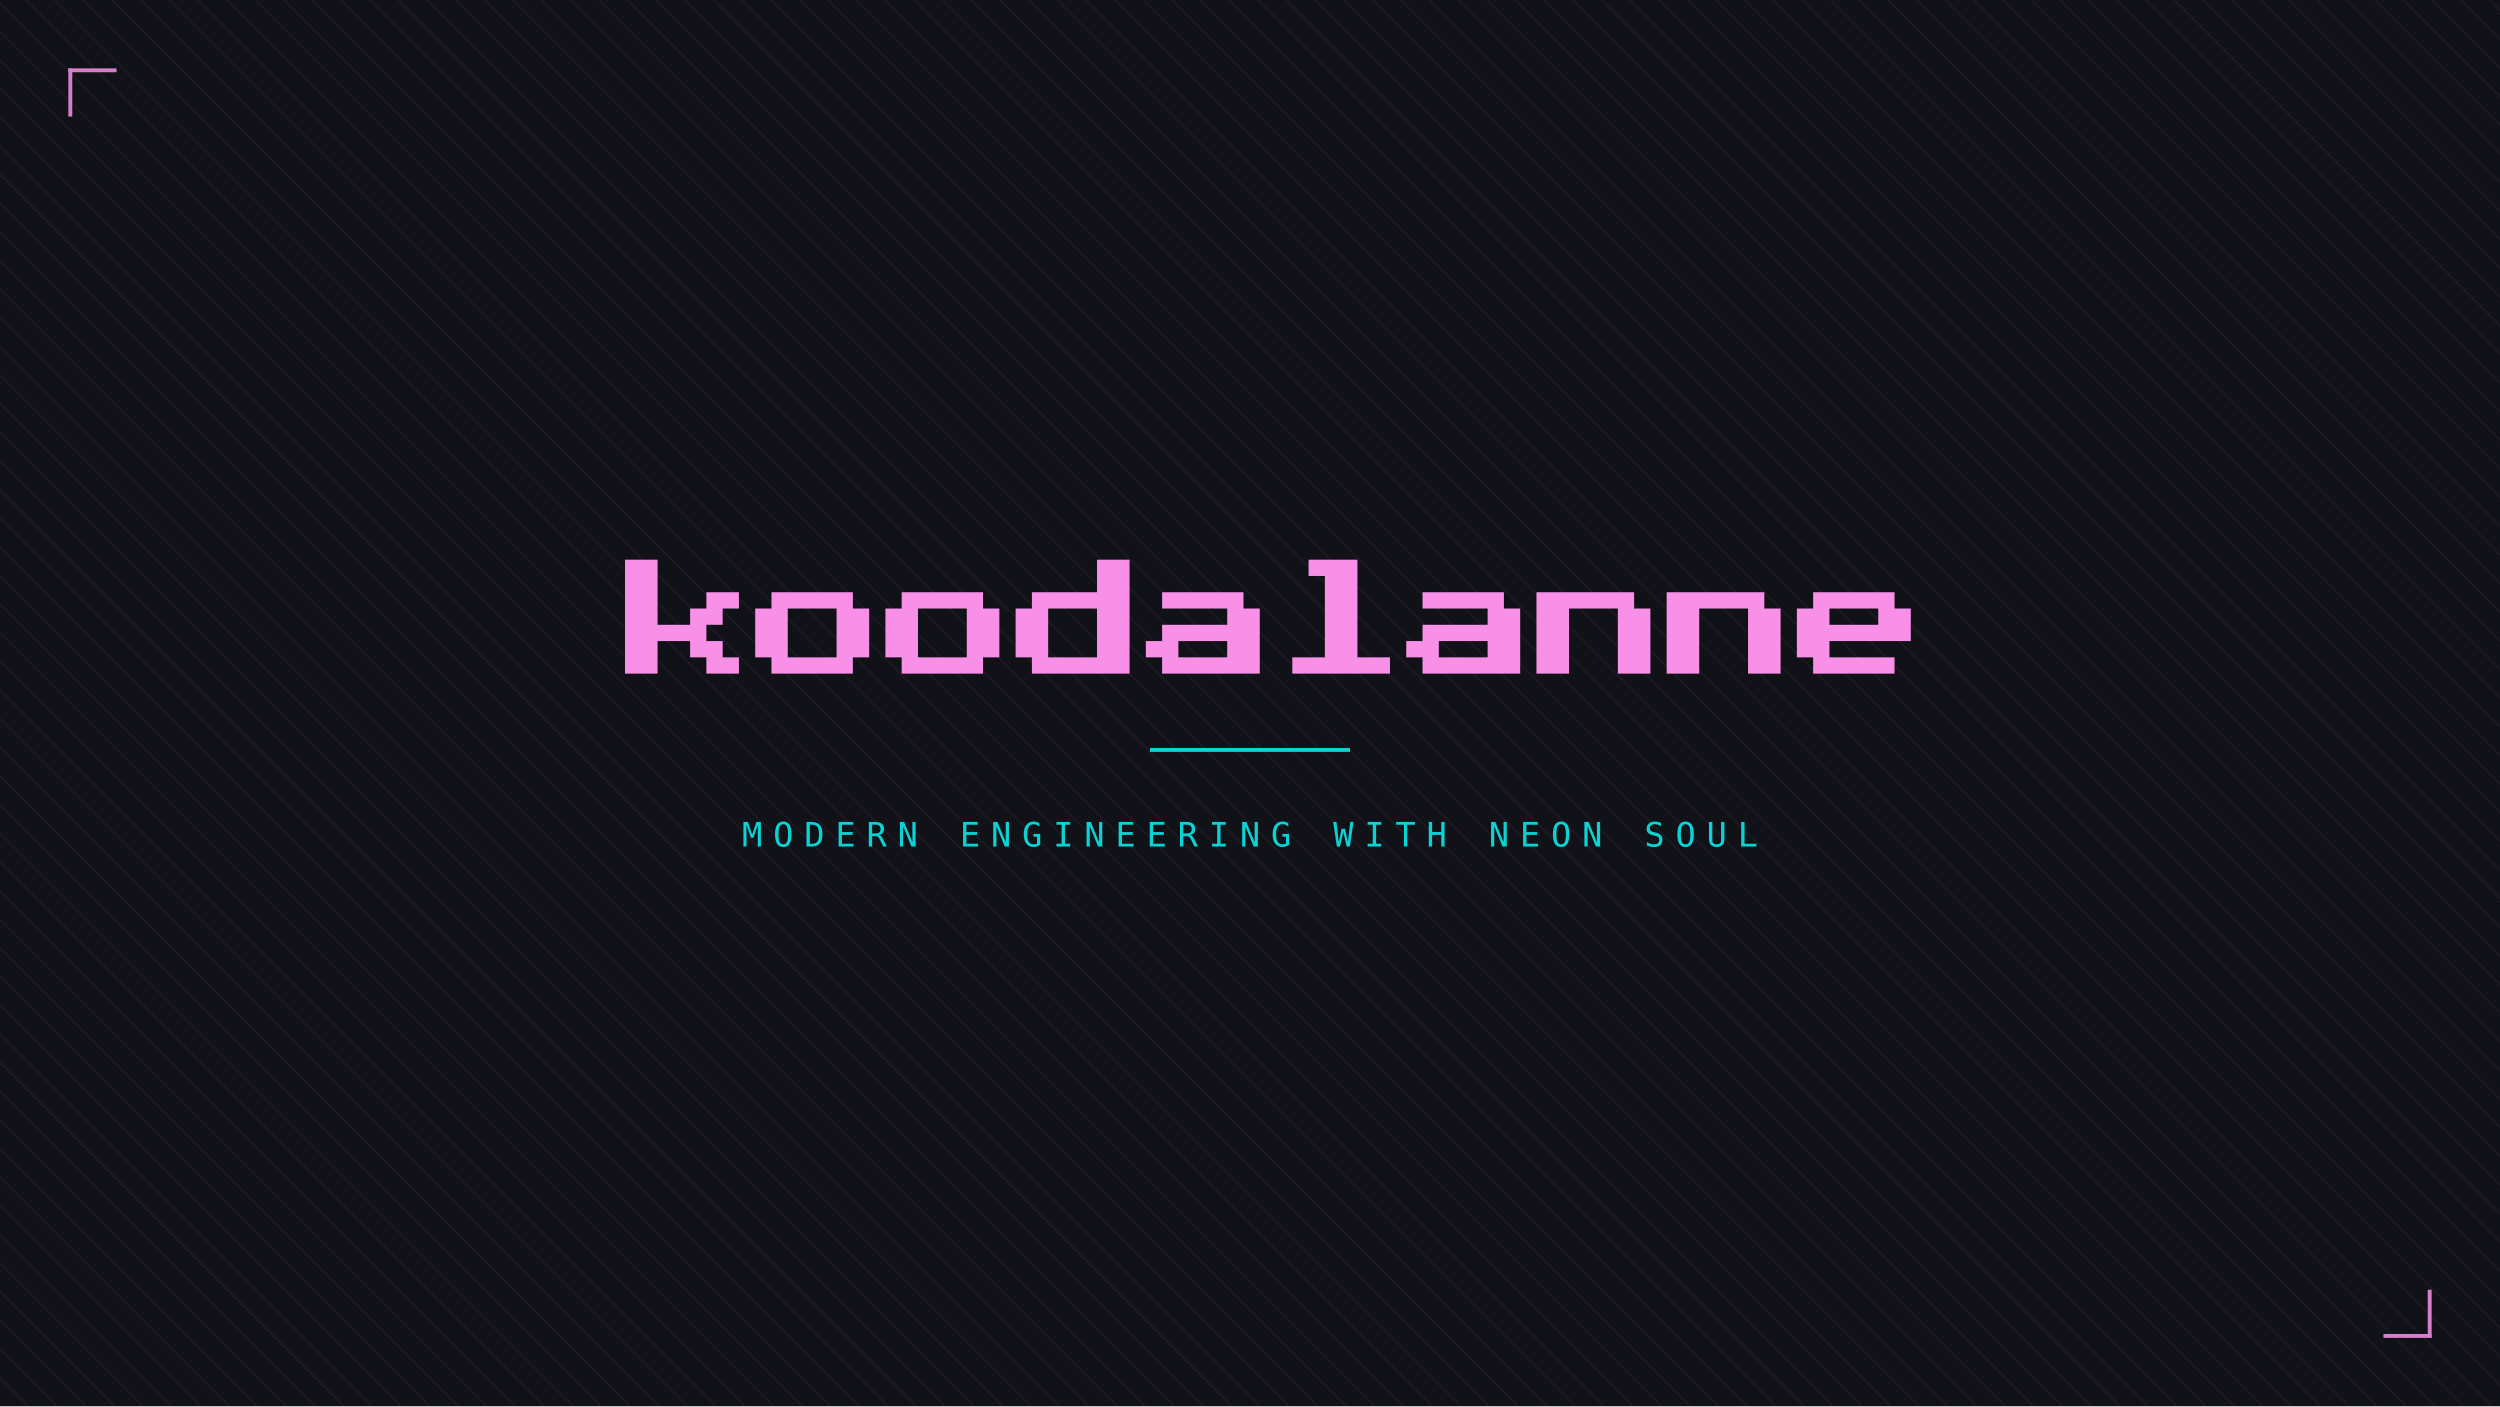
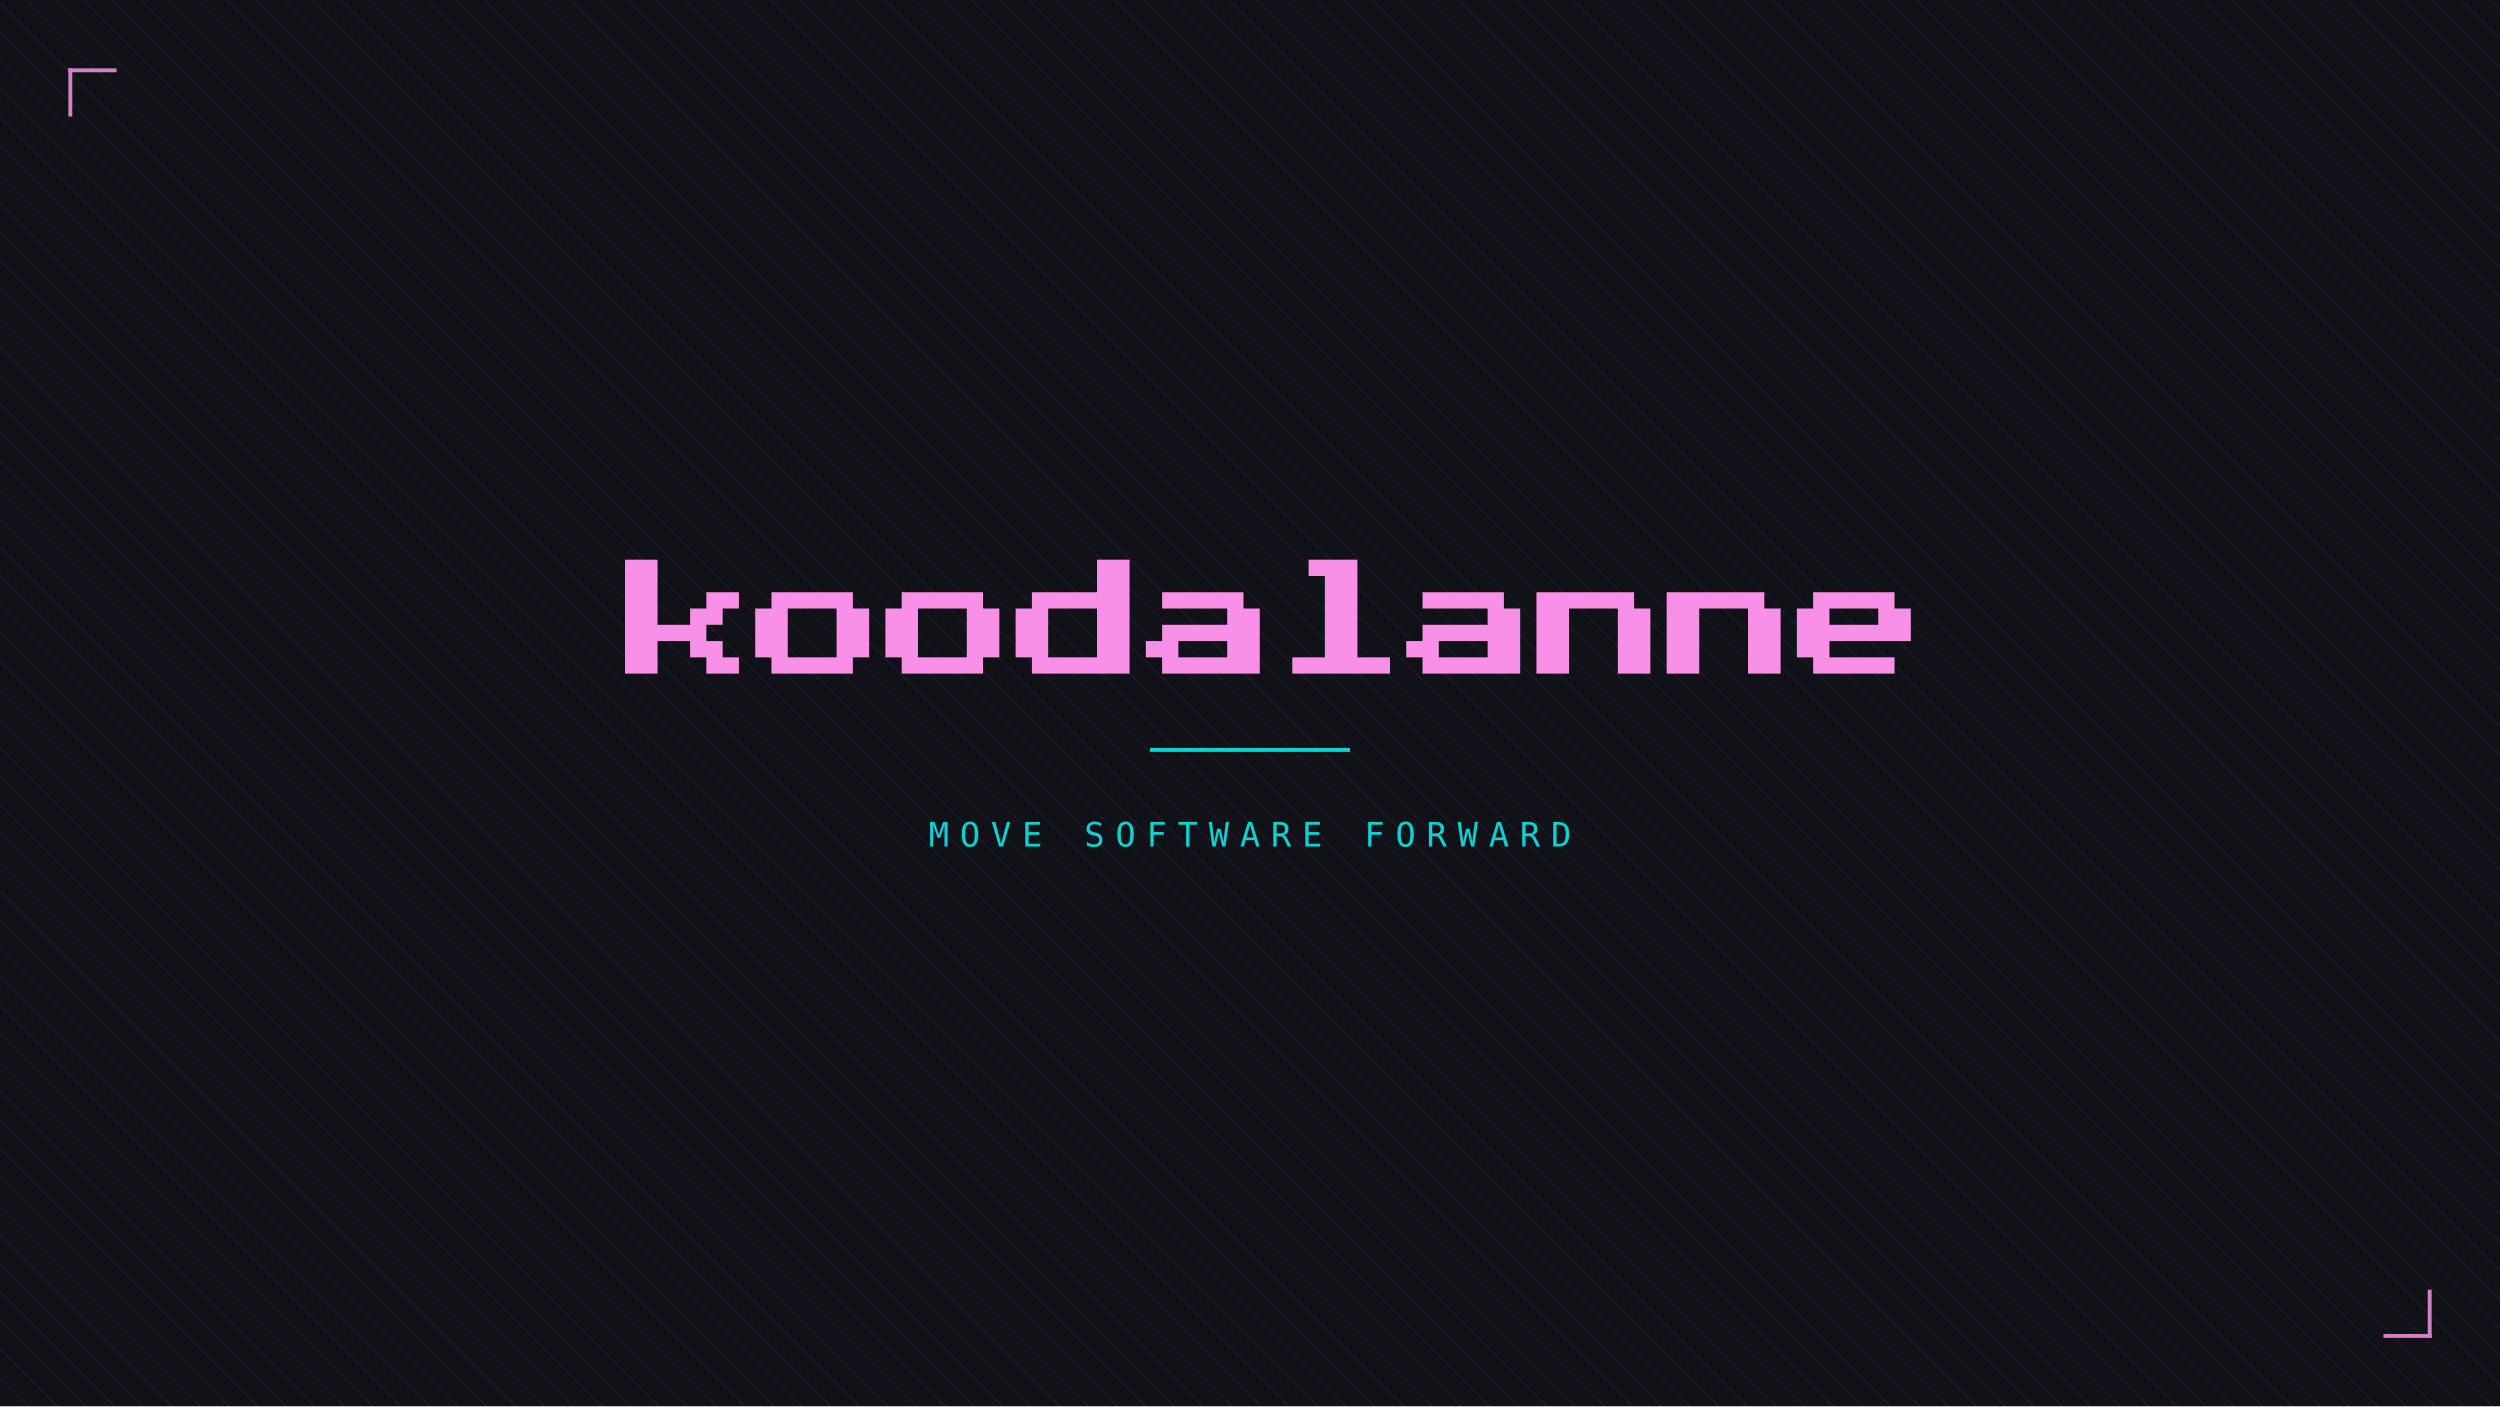
<svg xmlns="http://www.w3.org/2000/svg" viewBox="0 0 1920 1080" width="1920" height="1080" role="img" aria-label="koodalanne wallpaper — diagonal + slogan">
  <rect width="1920" height="1080" fill="#111218" />
  <g stroke="#f890e7" stroke-width="1" opacity="0.07">
    <line x1="-1080" y1="0" x2="0" y2="1080" />
    <line x1="-1058" y1="0" x2="22" y2="1080" />
    <line x1="-1036" y1="0" x2="44" y2="1080" />
    <line x1="-1014" y1="0" x2="66" y2="1080" />
    <line x1="-992" y1="0" x2="88" y2="1080" />
    <line x1="-970" y1="0" x2="110" y2="1080" />
    <line x1="-948" y1="0" x2="132" y2="1080" />
    <line x1="-926" y1="0" x2="154" y2="1080" />
    <line x1="-904" y1="0" x2="176" y2="1080" />
    <line x1="-882" y1="0" x2="198" y2="1080" />
    <line x1="-860" y1="0" x2="220" y2="1080" />
    <line x1="-838" y1="0" x2="242" y2="1080" />
    <line x1="-816" y1="0" x2="264" y2="1080" />
    <line x1="-794" y1="0" x2="286" y2="1080" />
    <line x1="-772" y1="0" x2="308" y2="1080" />
    <line x1="-750" y1="0" x2="330" y2="1080" />
    <line x1="-728" y1="0" x2="352" y2="1080" />
    <line x1="-706" y1="0" x2="374" y2="1080" />
    <line x1="-684" y1="0" x2="396" y2="1080" />
    <line x1="-662" y1="0" x2="418" y2="1080" />
    <line x1="-640" y1="0" x2="440" y2="1080" />
    <line x1="-618" y1="0" x2="462" y2="1080" />
    <line x1="-596" y1="0" x2="484" y2="1080" />
    <line x1="-574" y1="0" x2="506" y2="1080" />
    <line x1="-552" y1="0" x2="528" y2="1080" />
    <line x1="-530" y1="0" x2="550" y2="1080" />
    <line x1="-508" y1="0" x2="572" y2="1080" />
    <line x1="-486" y1="0" x2="594" y2="1080" />
    <line x1="-464" y1="0" x2="616" y2="1080" />
    <line x1="-442" y1="0" x2="638" y2="1080" />
    <line x1="-420" y1="0" x2="660" y2="1080" />
    <line x1="-398" y1="0" x2="682" y2="1080" />
    <line x1="-376" y1="0" x2="704" y2="1080" />
    <line x1="-354" y1="0" x2="726" y2="1080" />
    <line x1="-332" y1="0" x2="748" y2="1080" />
    <line x1="-310" y1="0" x2="770" y2="1080" />
    <line x1="-288" y1="0" x2="792" y2="1080" />
    <line x1="-266" y1="0" x2="814" y2="1080" />
    <line x1="-244" y1="0" x2="836" y2="1080" />
    <line x1="-222" y1="0" x2="858" y2="1080" />
    <line x1="-200" y1="0" x2="880" y2="1080" />
    <line x1="-178" y1="0" x2="902" y2="1080" />
    <line x1="-156" y1="0" x2="924" y2="1080" />
    <line x1="-134" y1="0" x2="946" y2="1080" />
    <line x1="-112" y1="0" x2="968" y2="1080" />
    <line x1="-90" y1="0" x2="990" y2="1080" />
    <line x1="-68" y1="0" x2="1012" y2="1080" />
    <line x1="-46" y1="0" x2="1034" y2="1080" />
    <line x1="-24" y1="0" x2="1056" y2="1080" />
    <line x1="-2" y1="0" x2="1078" y2="1080" />
    <line x1="20" y1="0" x2="1100" y2="1080" />
    <line x1="42" y1="0" x2="1122" y2="1080" />
    <line x1="64" y1="0" x2="1144" y2="1080" />
    <line x1="86" y1="0" x2="1166" y2="1080" />
    <line x1="108" y1="0" x2="1188" y2="1080" />
    <line x1="130" y1="0" x2="1210" y2="1080" />
    <line x1="152" y1="0" x2="1232" y2="1080" />
    <line x1="174" y1="0" x2="1254" y2="1080" />
    <line x1="196" y1="0" x2="1276" y2="1080" />
    <line x1="218" y1="0" x2="1298" y2="1080" />
    <line x1="240" y1="0" x2="1320" y2="1080" />
    <line x1="262" y1="0" x2="1342" y2="1080" />
    <line x1="284" y1="0" x2="1364" y2="1080" />
    <line x1="306" y1="0" x2="1386" y2="1080" />
    <line x1="328" y1="0" x2="1408" y2="1080" />
    <line x1="350" y1="0" x2="1430" y2="1080" />
    <line x1="372" y1="0" x2="1452" y2="1080" />
    <line x1="394" y1="0" x2="1474" y2="1080" />
    <line x1="416" y1="0" x2="1496" y2="1080" />
    <line x1="438" y1="0" x2="1518" y2="1080" />
    <line x1="460" y1="0" x2="1540" y2="1080" />
    <line x1="482" y1="0" x2="1562" y2="1080" />
    <line x1="504" y1="0" x2="1584" y2="1080" />
    <line x1="526" y1="0" x2="1606" y2="1080" />
    <line x1="548" y1="0" x2="1628" y2="1080" />
    <line x1="570" y1="0" x2="1650" y2="1080" />
    <line x1="592" y1="0" x2="1672" y2="1080" />
    <line x1="614" y1="0" x2="1694" y2="1080" />
    <line x1="636" y1="0" x2="1716" y2="1080" />
    <line x1="658" y1="0" x2="1738" y2="1080" />
    <line x1="680" y1="0" x2="1760" y2="1080" />
    <line x1="702" y1="0" x2="1782" y2="1080" />
    <line x1="724" y1="0" x2="1804" y2="1080" />
    <line x1="746" y1="0" x2="1826" y2="1080" />
    <line x1="768" y1="0" x2="1848" y2="1080" />
    <line x1="790" y1="0" x2="1870" y2="1080" />
    <line x1="812" y1="0" x2="1892" y2="1080" />
    <line x1="834" y1="0" x2="1914" y2="1080" />
    <line x1="856" y1="0" x2="1936" y2="1080" />
    <line x1="878" y1="0" x2="1958" y2="1080" />
    <line x1="900" y1="0" x2="1980" y2="1080" />
    <line x1="922" y1="0" x2="2002" y2="1080" />
    <line x1="944" y1="0" x2="2024" y2="1080" />
    <line x1="966" y1="0" x2="2046" y2="1080" />
    <line x1="988" y1="0" x2="2068" y2="1080" />
    <line x1="1010" y1="0" x2="2090" y2="1080" />
    <line x1="1032" y1="0" x2="2112" y2="1080" />
    <line x1="1054" y1="0" x2="2134" y2="1080" />
    <line x1="1076" y1="0" x2="2156" y2="1080" />
    <line x1="1098" y1="0" x2="2178" y2="1080" />
    <line x1="1120" y1="0" x2="2200" y2="1080" />
    <line x1="1142" y1="0" x2="2222" y2="1080" />
    <line x1="1164" y1="0" x2="2244" y2="1080" />
    <line x1="1186" y1="0" x2="2266" y2="1080" />
    <line x1="1208" y1="0" x2="2288" y2="1080" />
    <line x1="1230" y1="0" x2="2310" y2="1080" />
    <line x1="1252" y1="0" x2="2332" y2="1080" />
    <line x1="1274" y1="0" x2="2354" y2="1080" />
    <line x1="1296" y1="0" x2="2376" y2="1080" />
    <line x1="1318" y1="0" x2="2398" y2="1080" />
    <line x1="1340" y1="0" x2="2420" y2="1080" />
    <line x1="1362" y1="0" x2="2442" y2="1080" />
    <line x1="1384" y1="0" x2="2464" y2="1080" />
    <line x1="1406" y1="0" x2="2486" y2="1080" />
    <line x1="1428" y1="0" x2="2508" y2="1080" />
    <line x1="1450" y1="0" x2="2530" y2="1080" />
    <line x1="1472" y1="0" x2="2552" y2="1080" />
    <line x1="1494" y1="0" x2="2574" y2="1080" />
    <line x1="1516" y1="0" x2="2596" y2="1080" />
    <line x1="1538" y1="0" x2="2618" y2="1080" />
    <line x1="1560" y1="0" x2="2640" y2="1080" />
    <line x1="1582" y1="0" x2="2662" y2="1080" />
    <line x1="1604" y1="0" x2="2684" y2="1080" />
    <line x1="1626" y1="0" x2="2706" y2="1080" />
    <line x1="1648" y1="0" x2="2728" y2="1080" />
    <line x1="1670" y1="0" x2="2750" y2="1080" />
    <line x1="1692" y1="0" x2="2772" y2="1080" />
    <line x1="1714" y1="0" x2="2794" y2="1080" />
    <line x1="1736" y1="0" x2="2816" y2="1080" />
    <line x1="1758" y1="0" x2="2838" y2="1080" />
    <line x1="1780" y1="0" x2="2860" y2="1080" />
    <line x1="1802" y1="0" x2="2882" y2="1080" />
    <line x1="1824" y1="0" x2="2904" y2="1080" />
    <line x1="1846" y1="0" x2="2926" y2="1080" />
    <line x1="1868" y1="0" x2="2948" y2="1080" />
    <line x1="1890" y1="0" x2="2970" y2="1080" />
    <line x1="1912" y1="0" x2="2992" y2="1080" />
  </g>
  <g transform="translate(480,429.84) scale(0.1)" fill="#f890e7">
    <g transform="translate(0,1000) scale(1,-1)">
      <path transform="translate(0,0)" d="M0 125V1000H250V500H500V625H625V750H875V625H750V500H625V375H750V250H875V125H625V250H500V375H250V125Z" />
      <path transform="translate(1000,0)" d="M125 125V250H0V625H125V750H750V625H875V250H750V125ZM250 250H625V625H250Z" />
      <path transform="translate(2000,0)" d="M125 125V250H0V625H125V750H750V625H875V250H750V125ZM250 250H625V625H250Z" />
      <path transform="translate(3000,0)" d="M125 125V250H0V625H125V750H625V1000H875V125ZM250 250H625V625H250Z" />
      <path transform="translate(4000,0)" d="M125 125V250H0V375H125V500H625V625H125V750H750V625H875V125ZM250 250H625V375H250Z" />
      <path transform="translate(5000,0)" d="M125 125V250H375V875H250V1000H625V250H875V125Z" />
      <path transform="translate(6000,0)" d="M125 125V250H0V375H125V500H625V625H125V750H750V625H875V125ZM250 250H625V375H250Z" />
      <path transform="translate(7000,0)" d="M0 125V750H750V625H875V125H625V625H250V125Z" />
      <path transform="translate(8000,0)" d="M0 125V750H750V625H875V125H625V625H250V125Z" />
      <path transform="translate(9000,0)" d="M125 125V250H0V625H125V750H750V625H875V375H250V250H750V125ZM250 500H625V625H250Z" />
    </g>
  </g>
  <rect x="883.2" y="574.45" width="153.6" height="3" fill="#0bd3d3" />
-   <text x="960" y="650.16" text-anchor="middle" font-family="'JetBrains Mono', monospace" font-size="25.92" letter-spacing="8.29" fill="#0bd3d3">MODERN ENGINEERING WITH NEON SOUL</text>
+   <text x="960" y="650.16" text-anchor="middle" font-family="'JetBrains Mono', monospace" font-size="25.92" letter-spacing="8.29" fill="#0bd3d3">MOVE SOFTWARE FORWARD</text>
  <g opacity="0.85">
    <line x1="54" y1="54" x2="88" y2="54" stroke="#f890e7" stroke-width="3" stroke-linecap="square" />
    <line x1="54" y1="54" x2="54" y2="88" stroke="#f890e7" stroke-width="3" stroke-linecap="square" />
    <line x1="1866" y1="1026" x2="1832" y2="1026" stroke="#f890e7" stroke-width="3" stroke-linecap="square" />
    <line x1="1866" y1="1026" x2="1866" y2="992" stroke="#f890e7" stroke-width="3" stroke-linecap="square" />
  </g>
</svg>
